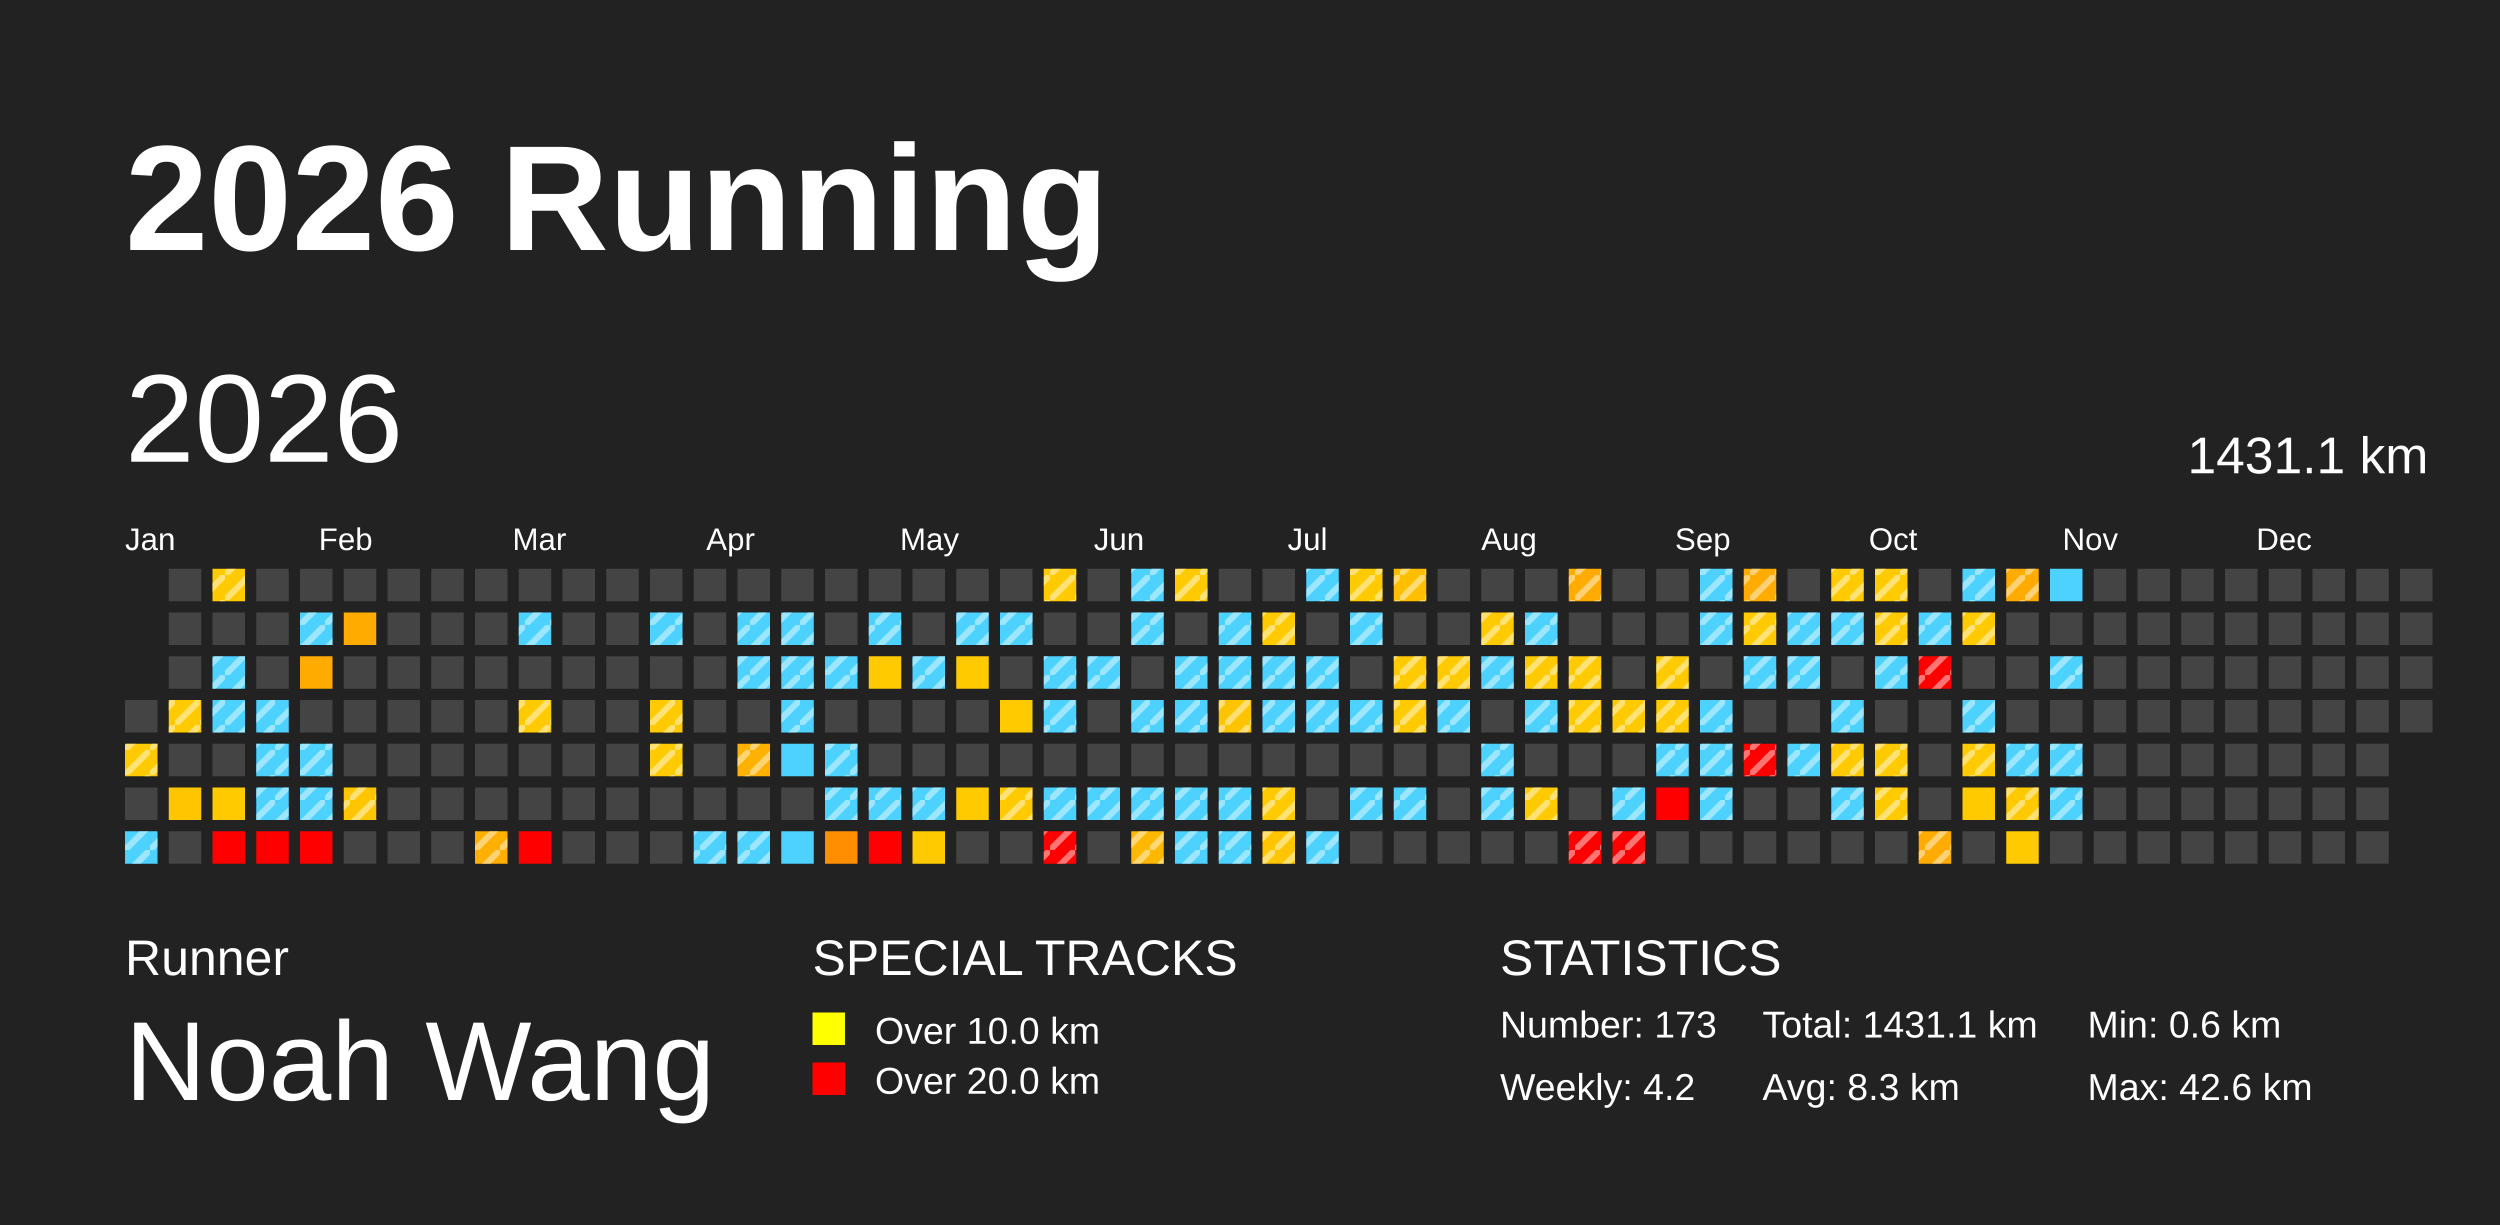
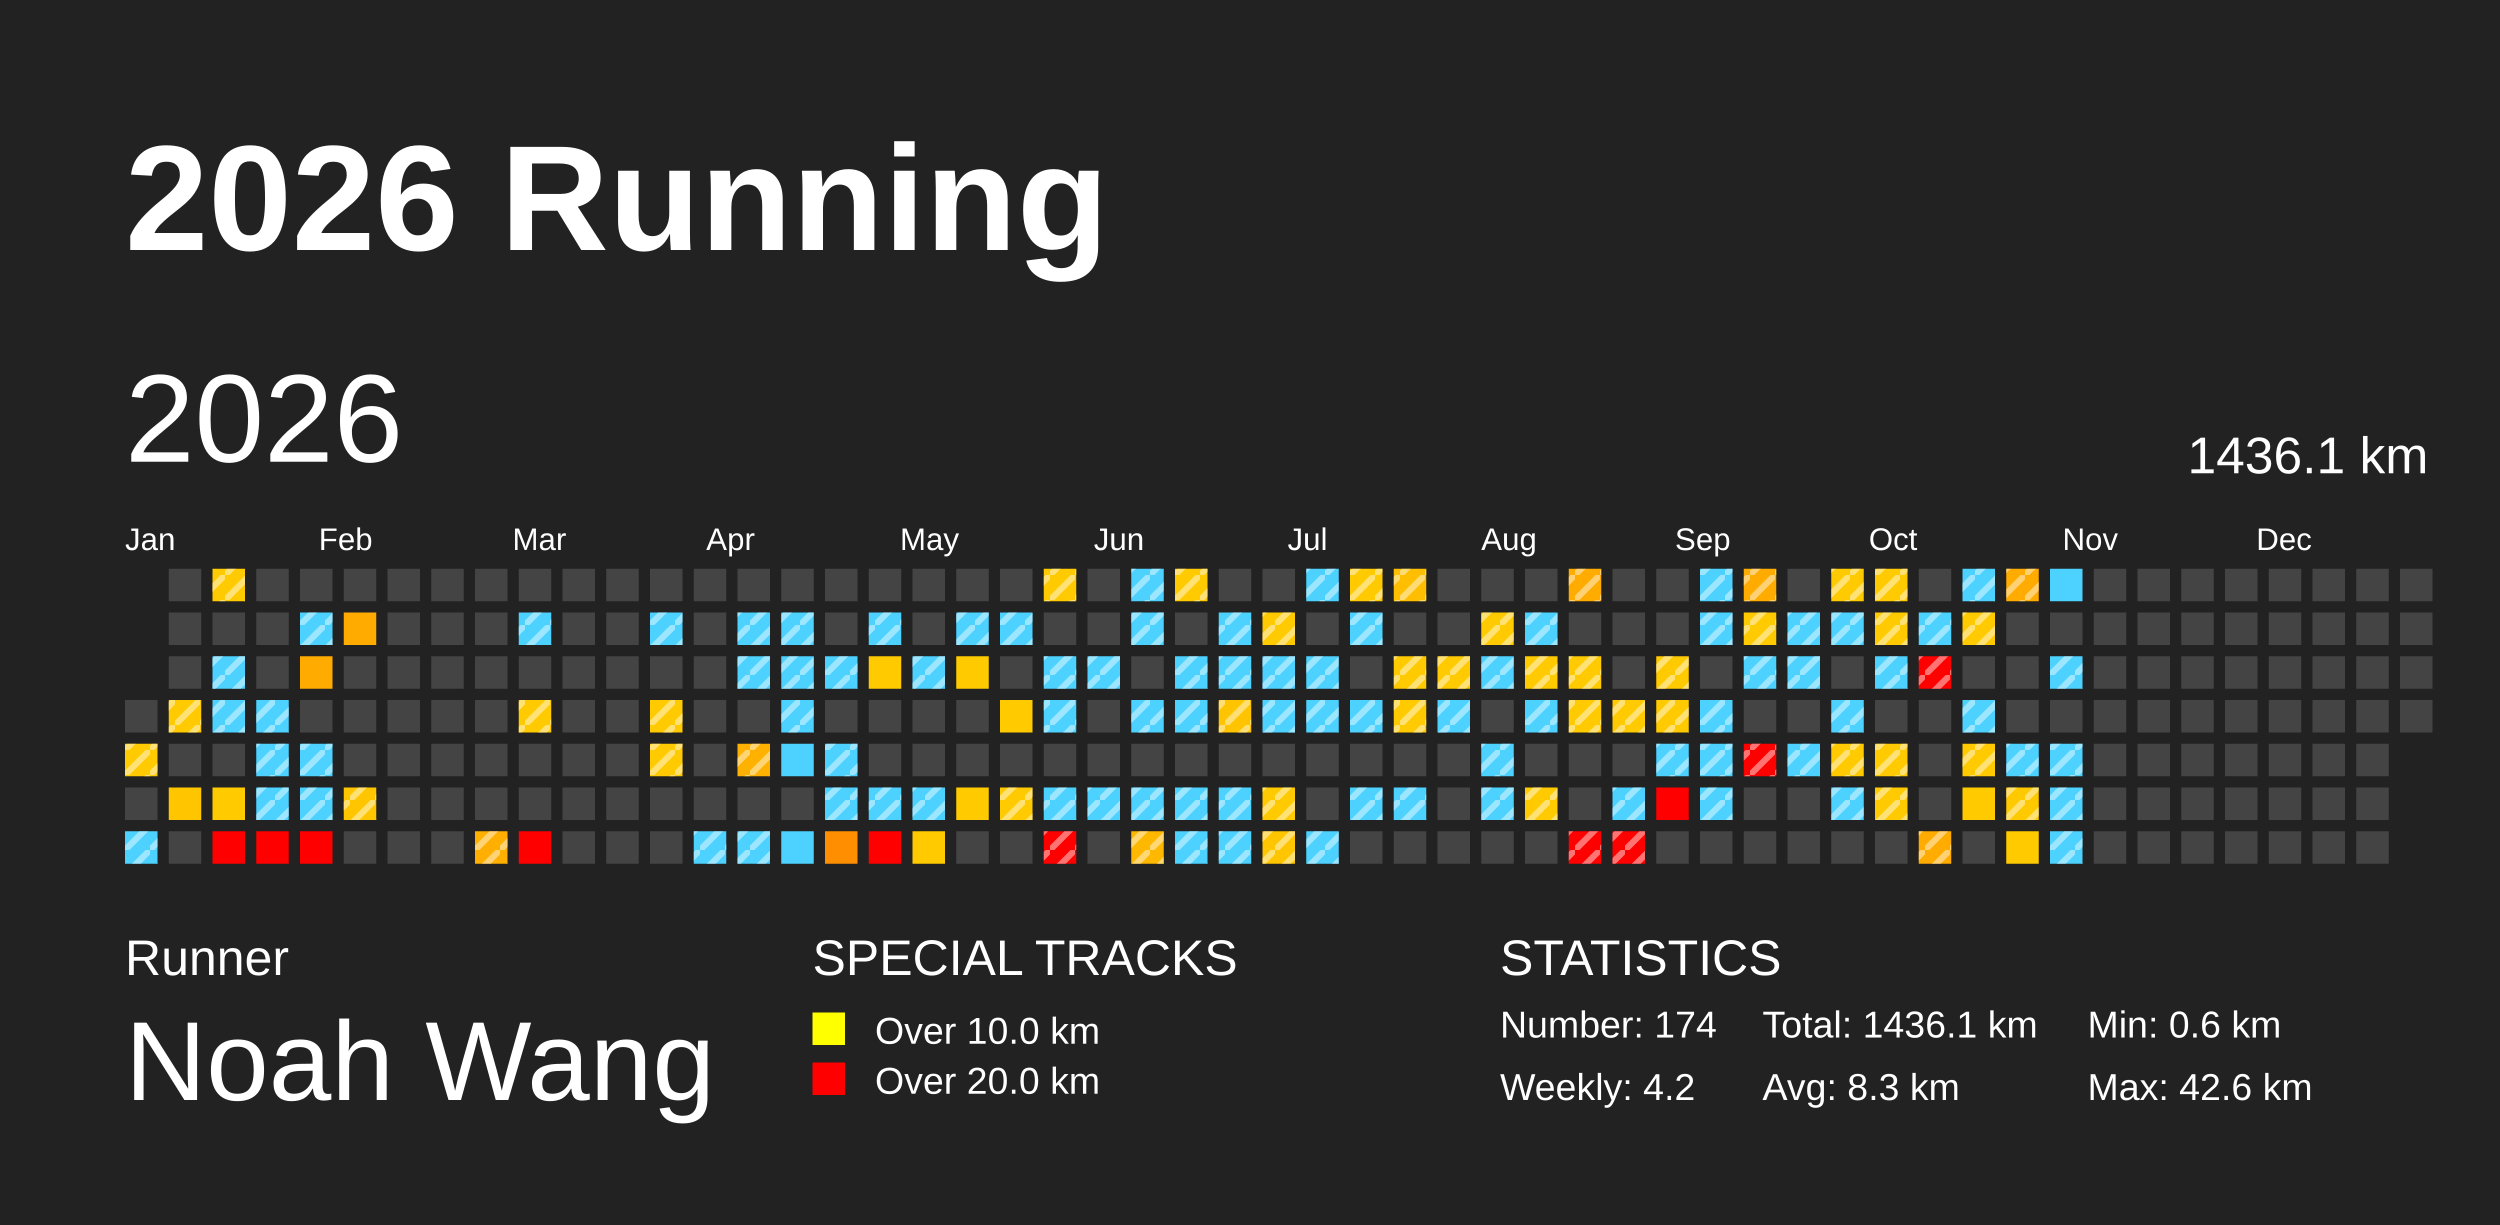
<svg xmlns="http://www.w3.org/2000/svg" baseProfile="full" height="98mm" version="1.1" viewBox="0,0,200,98" width="200mm">
  <defs>
    <pattern height="2" id="indoor-stripe" patternUnits="userSpaceOnUse" width="2">
      <line stroke="white" stroke-opacity="0.45" stroke-width="0.5" x1="0" x2="2" y1="2" y2="0" />
    </pattern>
  </defs>
  <rect fill="#222222" height="98" width="200" x="0" y="0" />
  <text fill="#FFFFFF" style="font-size:12px; font-family:Arial; font-weight:bold;" x="10" y="20">2026 Running</text>
  <text fill="#FFFFFF" style="font-size:4px; font-family:Arial" x="10" y="78">Runner</text>
  <text fill="#FFFFFF" style="font-size:9px; font-family:Arial" x="10" y="88">Noah Wang</text>
  <text fill="#FFFFFF" style="font-size:4px; font-family:Arial" x="65" y="78">SPECIAL TRACKS</text>
  <rect fill="yellow" height="2.6" width="2.6" x="65" y="81" />
  <text fill="#FFFFFF" style="font-size:3px; font-family:Arial" x="70" y="83.5">Over 10.0 km</text>
  <rect fill="red" height="2.6" width="2.6" x="65" y="85" />
  <text fill="#FFFFFF" style="font-size:3px; font-family:Arial" x="70" y="87.5">Over 20.0 km</text>
  <text fill="#FFFFFF" style="font-size:4px; font-family:Arial" x="120" y="78">STATISTICS</text>
-   <text fill="#FFFFFF" style="font-size:3px; font-family:Arial" x="120" y="83">Number: 173</text>
+   <text fill="#FFFFFF" style="font-size:3px; font-family:Arial" x="120" y="83">Number: 174</text>
  <text fill="#FFFFFF" style="font-size:3px; font-family:Arial" x="120" y="88">Weekly: 4.2</text>
-   <text fill="#FFFFFF" style="font-size:3px; font-family:Arial" x="141" y="83">Total: 1431.1 km</text>
+   <text fill="#FFFFFF" style="font-size:3px; font-family:Arial" x="141" y="83">Total: 1436.1 km</text>
  <text fill="#FFFFFF" style="font-size:3px; font-family:Arial" x="141" y="88">Avg: 8.3 km</text>
  <text fill="#FFFFFF" style="font-size:3px; font-family:Arial" x="167" y="83">Min: 0.6 km</text>
  <text fill="#FFFFFF" style="font-size:3px; font-family:Arial" x="167" y="88">Max: 42.6 km</text>
  <text dominant-baseline="hanging" fill="#FFFFFF" style="font-size:10.0px; font-family:Arial;" x="10" y="30">2026</text>
-   <text dominant-baseline="hanging" fill="#FFFFFF" style="font-size:4.125px; font-family:Arial;" x="175" y="35">1431.1 km</text>
+   <text dominant-baseline="hanging" fill="#FFFFFF" style="font-size:4.125px; font-family:Arial;" x="175" y="35">1436.1 km</text>
  <text fill="#FFFFFF" style="font-size:2.5px; font-family:Arial" x="10.0" y="44">Jan</text>
  <text fill="#FFFFFF" style="font-size:2.5px; font-family:Arial" x="25.5" y="44">Feb</text>
  <text fill="#FFFFFF" style="font-size:2.5px; font-family:Arial" x="41.0" y="44">Mar</text>
  <text fill="#FFFFFF" style="font-size:2.5px; font-family:Arial" x="56.5" y="44">Apr</text>
  <text fill="#FFFFFF" style="font-size:2.5px; font-family:Arial" x="72.0" y="44">May</text>
  <text fill="#FFFFFF" style="font-size:2.5px; font-family:Arial" x="87.5" y="44">Jun</text>
  <text fill="#FFFFFF" style="font-size:2.5px; font-family:Arial" x="103.0" y="44">Jul</text>
  <text fill="#FFFFFF" style="font-size:2.5px; font-family:Arial" x="118.5" y="44">Aug</text>
  <text fill="#FFFFFF" style="font-size:2.5px; font-family:Arial" x="134.0" y="44">Sep</text>
  <text fill="#FFFFFF" style="font-size:2.5px; font-family:Arial" x="149.5" y="44">Oct</text>
  <text fill="#FFFFFF" style="font-size:2.5px; font-family:Arial" x="165.0" y="44">Nov</text>
  <text fill="#FFFFFF" style="font-size:2.5px; font-family:Arial" x="180.5" y="44">Dec</text>
  <rect fill="#444444" height="2.6" width="2.6" x="10.0" y="56.0" />
  <rect fill="#ffca00" height="2.6" width="2.6" x="10.0" y="59.5" />
  <rect fill="url(#indoor-stripe)" height="2.6" style="pointer-events: none;" width="2.6" x="10.0" y="59.5" />
  <rect fill="#444444" height="2.6" width="2.6" x="10.0" y="63.0" />
  <rect fill="#4dd2ff" height="2.6" width="2.6" x="10.0" y="66.5" />
  <rect fill="url(#indoor-stripe)" height="2.6" style="pointer-events: none;" width="2.6" x="10.0" y="66.5" />
  <rect fill="#444444" height="2.6" width="2.6" x="13.5" y="45.5" />
  <rect fill="#444444" height="2.6" width="2.6" x="13.5" y="49.0" />
  <rect fill="#444444" height="2.6" width="2.6" x="13.5" y="52.5" />
  <rect fill="#ffca00" height="2.6" width="2.6" x="13.5" y="56.0" />
  <rect fill="url(#indoor-stripe)" height="2.6" style="pointer-events: none;" width="2.6" x="13.5" y="56.0" />
  <rect fill="#444444" height="2.6" width="2.6" x="13.5" y="59.5" />
  <rect fill="#ffc600" height="2.6" width="2.6" x="13.5" y="63.0" />
  <rect fill="#444444" height="2.6" width="2.6" x="13.5" y="66.5" />
  <rect fill="#ffca00" height="2.6" width="2.6" x="17.0" y="45.5" />
  <rect fill="url(#indoor-stripe)" height="2.6" style="pointer-events: none;" width="2.6" x="17.0" y="45.5" />
  <rect fill="#444444" height="2.6" width="2.6" x="17.0" y="49.0" />
  <rect fill="#4dd2ff" height="2.6" width="2.6" x="17.0" y="52.5" />
  <rect fill="url(#indoor-stripe)" height="2.6" style="pointer-events: none;" width="2.6" x="17.0" y="52.5" />
  <rect fill="#4dd2ff" height="2.6" width="2.6" x="17.0" y="56.0" />
  <rect fill="url(#indoor-stripe)" height="2.6" style="pointer-events: none;" width="2.6" x="17.0" y="56.0" />
  <rect fill="#444444" height="2.6" width="2.6" x="17.0" y="59.5" />
  <rect fill="#ffca00" height="2.6" width="2.6" x="17.0" y="63.0" />
  <rect fill="red" height="2.6" width="2.6" x="17.0" y="66.5" />
  <rect fill="#444444" height="2.6" width="2.6" x="20.5" y="45.5" />
  <rect fill="#444444" height="2.6" width="2.6" x="20.5" y="49.0" />
  <rect fill="#444444" height="2.6" width="2.6" x="20.5" y="52.5" />
  <rect fill="#4dd2ff" height="2.6" width="2.6" x="20.5" y="56.0" />
  <rect fill="url(#indoor-stripe)" height="2.6" style="pointer-events: none;" width="2.6" x="20.5" y="56.0" />
  <rect fill="#4dd2ff" height="2.6" width="2.6" x="20.5" y="59.5" />
  <rect fill="url(#indoor-stripe)" height="2.6" style="pointer-events: none;" width="2.6" x="20.5" y="59.5" />
  <rect fill="#4dd2ff" height="2.6" width="2.6" x="20.5" y="63.0" />
  <rect fill="url(#indoor-stripe)" height="2.6" style="pointer-events: none;" width="2.6" x="20.5" y="63.0" />
  <rect fill="red" height="2.6" width="2.6" x="20.5" y="66.5" />
  <rect fill="#444444" height="2.6" width="2.6" x="24.0" y="45.5" />
  <rect fill="#4dd2ff" height="2.6" width="2.6" x="24.0" y="49.0" />
  <rect fill="url(#indoor-stripe)" height="2.6" style="pointer-events: none;" width="2.6" x="24.0" y="49.0" />
  <rect fill="#ffab00" height="2.6" width="2.6" x="24.0" y="52.5" />
  <rect fill="#444444" height="2.6" width="2.6" x="24.0" y="56.0" />
  <rect fill="#4dd2ff" height="2.6" width="2.6" x="24.0" y="59.5" />
  <rect fill="url(#indoor-stripe)" height="2.6" style="pointer-events: none;" width="2.6" x="24.0" y="59.5" />
  <rect fill="#4dd2ff" height="2.6" width="2.6" x="24.0" y="63.0" />
  <rect fill="url(#indoor-stripe)" height="2.6" style="pointer-events: none;" width="2.6" x="24.0" y="63.0" />
  <rect fill="red" height="2.6" width="2.6" x="24.0" y="66.5" />
  <rect fill="#444444" height="2.6" width="2.6" x="27.5" y="45.5" />
  <rect fill="#ffab00" height="2.6" width="2.6" x="27.5" y="49.0" />
  <rect fill="#444444" height="2.6" width="2.6" x="27.5" y="52.5" />
  <rect fill="#444444" height="2.6" width="2.6" x="27.5" y="56.0" />
  <rect fill="#444444" height="2.6" width="2.6" x="27.5" y="59.5" />
  <rect fill="#ffc600" height="2.6" width="2.6" x="27.5" y="63.0" />
  <rect fill="url(#indoor-stripe)" height="2.6" style="pointer-events: none;" width="2.6" x="27.5" y="63.0" />
  <rect fill="#444444" height="2.6" width="2.6" x="27.5" y="66.5" />
  <rect fill="#444444" height="2.6" width="2.6" x="31.0" y="45.5" />
  <rect fill="#444444" height="2.6" width="2.6" x="31.0" y="49.0" />
  <rect fill="#444444" height="2.6" width="2.6" x="31.0" y="52.5" />
  <rect fill="#444444" height="2.6" width="2.6" x="31.0" y="56.0" />
  <rect fill="#444444" height="2.6" width="2.6" x="31.0" y="59.5" />
  <rect fill="#444444" height="2.6" width="2.6" x="31.0" y="63.0" />
  <rect fill="#444444" height="2.6" width="2.6" x="31.0" y="66.5" />
  <rect fill="#444444" height="2.6" width="2.6" x="34.5" y="45.5" />
  <rect fill="#444444" height="2.6" width="2.6" x="34.5" y="49.0" />
  <rect fill="#444444" height="2.6" width="2.6" x="34.5" y="52.5" />
  <rect fill="#444444" height="2.6" width="2.6" x="34.5" y="56.0" />
  <rect fill="#444444" height="2.6" width="2.6" x="34.5" y="59.5" />
  <rect fill="#444444" height="2.6" width="2.6" x="34.5" y="63.0" />
  <rect fill="#444444" height="2.6" width="2.6" x="34.5" y="66.5" />
  <rect fill="#444444" height="2.6" width="2.6" x="38.0" y="45.5" />
  <rect fill="#444444" height="2.6" width="2.6" x="38.0" y="49.0" />
  <rect fill="#444444" height="2.6" width="2.6" x="38.0" y="52.5" />
  <rect fill="#444444" height="2.6" width="2.6" x="38.0" y="56.0" />
  <rect fill="#444444" height="2.6" width="2.6" x="38.0" y="59.5" />
  <rect fill="#444444" height="2.6" width="2.6" x="38.0" y="63.0" />
  <rect fill="#ffaf00" height="2.6" width="2.6" x="38.0" y="66.5" />
  <rect fill="url(#indoor-stripe)" height="2.6" style="pointer-events: none;" width="2.6" x="38.0" y="66.5" />
  <rect fill="#444444" height="2.6" width="2.6" x="41.5" y="45.5" />
  <rect fill="#4dd2ff" height="2.6" width="2.6" x="41.5" y="49.0" />
  <rect fill="url(#indoor-stripe)" height="2.6" style="pointer-events: none;" width="2.6" x="41.5" y="49.0" />
  <rect fill="#444444" height="2.6" width="2.6" x="41.5" y="52.5" />
  <rect fill="#ffca00" height="2.6" width="2.6" x="41.5" y="56.0" />
  <rect fill="url(#indoor-stripe)" height="2.6" style="pointer-events: none;" width="2.6" x="41.5" y="56.0" />
  <rect fill="#444444" height="2.6" width="2.6" x="41.5" y="59.5" />
  <rect fill="#444444" height="2.6" width="2.6" x="41.5" y="63.0" />
  <rect fill="red" height="2.6" width="2.6" x="41.5" y="66.5" />
  <rect fill="#444444" height="2.6" width="2.6" x="45.0" y="45.5" />
  <rect fill="#444444" height="2.6" width="2.6" x="45.0" y="49.0" />
  <rect fill="#444444" height="2.6" width="2.6" x="45.0" y="52.5" />
  <rect fill="#444444" height="2.6" width="2.6" x="45.0" y="56.0" />
  <rect fill="#444444" height="2.6" width="2.6" x="45.0" y="59.5" />
  <rect fill="#444444" height="2.6" width="2.6" x="45.0" y="63.0" />
  <rect fill="#444444" height="2.6" width="2.6" x="45.0" y="66.5" />
  <rect fill="#444444" height="2.6" width="2.6" x="48.5" y="45.5" />
  <rect fill="#444444" height="2.6" width="2.6" x="48.5" y="49.0" />
  <rect fill="#444444" height="2.6" width="2.6" x="48.5" y="52.5" />
  <rect fill="#444444" height="2.6" width="2.6" x="48.5" y="56.0" />
  <rect fill="#444444" height="2.6" width="2.6" x="48.5" y="59.5" />
  <rect fill="#444444" height="2.6" width="2.6" x="48.5" y="63.0" />
  <rect fill="#444444" height="2.6" width="2.6" x="48.5" y="66.5" />
  <rect fill="#444444" height="2.6" width="2.6" x="52.0" y="45.5" />
  <rect fill="#4dd2ff" height="2.6" width="2.6" x="52.0" y="49.0" />
  <rect fill="url(#indoor-stripe)" height="2.6" style="pointer-events: none;" width="2.6" x="52.0" y="49.0" />
  <rect fill="#444444" height="2.6" width="2.6" x="52.0" y="52.5" />
  <rect fill="#ffca00" height="2.6" width="2.6" x="52.0" y="56.0" />
  <rect fill="url(#indoor-stripe)" height="2.6" style="pointer-events: none;" width="2.6" x="52.0" y="56.0" />
  <rect fill="#ffca00" height="2.6" width="2.6" x="52.0" y="59.5" />
  <rect fill="url(#indoor-stripe)" height="2.6" style="pointer-events: none;" width="2.6" x="52.0" y="59.5" />
  <rect fill="#444444" height="2.6" width="2.6" x="52.0" y="63.0" />
  <rect fill="#444444" height="2.6" width="2.6" x="52.0" y="66.5" />
  <rect fill="#444444" height="2.6" width="2.6" x="55.5" y="45.5" />
  <rect fill="#444444" height="2.6" width="2.6" x="55.5" y="49.0" />
  <rect fill="#444444" height="2.6" width="2.6" x="55.5" y="52.5" />
  <rect fill="#444444" height="2.6" width="2.6" x="55.5" y="56.0" />
  <rect fill="#444444" height="2.6" width="2.6" x="55.5" y="59.5" />
  <rect fill="#444444" height="2.6" width="2.6" x="55.5" y="63.0" />
  <rect fill="#4dd2ff" height="2.6" width="2.6" x="55.5" y="66.5" />
  <rect fill="url(#indoor-stripe)" height="2.6" style="pointer-events: none;" width="2.6" x="55.5" y="66.5" />
  <rect fill="#444444" height="2.6" width="2.6" x="59.0" y="45.5" />
  <rect fill="#4dd2ff" height="2.6" width="2.6" x="59.0" y="49.0" />
  <rect fill="url(#indoor-stripe)" height="2.6" style="pointer-events: none;" width="2.6" x="59.0" y="49.0" />
  <rect fill="#4dd2ff" height="2.6" width="2.6" x="59.0" y="52.5" />
  <rect fill="url(#indoor-stripe)" height="2.6" style="pointer-events: none;" width="2.6" x="59.0" y="52.5" />
  <rect fill="#444444" height="2.6" width="2.6" x="59.0" y="56.0" />
  <rect fill="#ffb100" height="2.6" width="2.6" x="59.0" y="59.5" />
  <rect fill="url(#indoor-stripe)" height="2.6" style="pointer-events: none;" width="2.6" x="59.0" y="59.5" />
  <rect fill="#444444" height="2.6" width="2.6" x="59.0" y="63.0" />
  <rect fill="#4dd2ff" height="2.6" width="2.6" x="59.0" y="66.5" />
  <rect fill="url(#indoor-stripe)" height="2.6" style="pointer-events: none;" width="2.6" x="59.0" y="66.5" />
  <rect fill="#444444" height="2.6" width="2.6" x="62.5" y="45.5" />
  <rect fill="#4dd2ff" height="2.6" width="2.6" x="62.5" y="49.0" />
  <rect fill="url(#indoor-stripe)" height="2.6" style="pointer-events: none;" width="2.6" x="62.5" y="49.0" />
  <rect fill="#4dd2ff" height="2.6" width="2.6" x="62.5" y="52.5" />
  <rect fill="url(#indoor-stripe)" height="2.6" style="pointer-events: none;" width="2.6" x="62.5" y="52.5" />
  <rect fill="#4dd2ff" height="2.6" width="2.6" x="62.5" y="56.0" />
  <rect fill="url(#indoor-stripe)" height="2.6" style="pointer-events: none;" width="2.6" x="62.5" y="56.0" />
  <rect fill="#4dd2ff" height="2.6" width="2.6" x="62.5" y="59.5" />
  <rect fill="#444444" height="2.6" width="2.6" x="62.5" y="63.0" />
  <rect fill="#4dd2ff" height="2.6" width="2.6" x="62.5" y="66.5" />
  <rect fill="#444444" height="2.6" width="2.6" x="66.0" y="45.5" />
  <rect fill="#444444" height="2.6" width="2.6" x="66.0" y="49.0" />
  <rect fill="#4dd2ff" height="2.6" width="2.6" x="66.0" y="52.5" />
  <rect fill="url(#indoor-stripe)" height="2.6" style="pointer-events: none;" width="2.6" x="66.0" y="52.5" />
  <rect fill="#444444" height="2.6" width="2.6" x="66.0" y="56.0" />
  <rect fill="#4dd2ff" height="2.6" width="2.6" x="66.0" y="59.5" />
  <rect fill="url(#indoor-stripe)" height="2.6" style="pointer-events: none;" width="2.6" x="66.0" y="59.5" />
  <rect fill="#4dd2ff" height="2.6" width="2.6" x="66.0" y="63.0" />
  <rect fill="url(#indoor-stripe)" height="2.6" style="pointer-events: none;" width="2.6" x="66.0" y="63.0" />
  <rect fill="#ff8f00" height="2.6" width="2.6" x="66.0" y="66.5" />
  <rect fill="#444444" height="2.6" width="2.6" x="69.5" y="45.5" />
  <rect fill="#4dd2ff" height="2.6" width="2.6" x="69.5" y="49.0" />
  <rect fill="url(#indoor-stripe)" height="2.6" style="pointer-events: none;" width="2.6" x="69.5" y="49.0" />
  <rect fill="#ffca00" height="2.6" width="2.6" x="69.5" y="52.5" />
  <rect fill="#444444" height="2.6" width="2.6" x="69.5" y="56.0" />
  <rect fill="#444444" height="2.6" width="2.6" x="69.5" y="59.5" />
  <rect fill="#4dd2ff" height="2.6" width="2.6" x="69.5" y="63.0" />
  <rect fill="url(#indoor-stripe)" height="2.6" style="pointer-events: none;" width="2.6" x="69.5" y="63.0" />
  <rect fill="red" height="2.6" width="2.6" x="69.5" y="66.5" />
  <rect fill="#444444" height="2.6" width="2.6" x="73.0" y="45.5" />
  <rect fill="#444444" height="2.6" width="2.6" x="73.0" y="49.0" />
  <rect fill="#4dd2ff" height="2.6" width="2.6" x="73.0" y="52.5" />
  <rect fill="url(#indoor-stripe)" height="2.6" style="pointer-events: none;" width="2.6" x="73.0" y="52.5" />
  <rect fill="#444444" height="2.6" width="2.6" x="73.0" y="56.0" />
  <rect fill="#444444" height="2.6" width="2.6" x="73.0" y="59.5" />
  <rect fill="#4dd2ff" height="2.6" width="2.6" x="73.0" y="63.0" />
  <rect fill="url(#indoor-stripe)" height="2.6" style="pointer-events: none;" width="2.6" x="73.0" y="63.0" />
  <rect fill="#ffca00" height="2.6" width="2.6" x="73.0" y="66.5" />
  <rect fill="#444444" height="2.6" width="2.6" x="76.5" y="45.5" />
  <rect fill="#4dd2ff" height="2.6" width="2.6" x="76.5" y="49.0" />
  <rect fill="url(#indoor-stripe)" height="2.6" style="pointer-events: none;" width="2.6" x="76.5" y="49.0" />
  <rect fill="#ffca00" height="2.6" width="2.6" x="76.5" y="52.5" />
  <rect fill="#444444" height="2.6" width="2.6" x="76.5" y="56.0" />
  <rect fill="#444444" height="2.6" width="2.6" x="76.5" y="59.5" />
  <rect fill="#ffca00" height="2.6" width="2.6" x="76.5" y="63.0" />
  <rect fill="#444444" height="2.6" width="2.6" x="76.5" y="66.5" />
  <rect fill="#444444" height="2.6" width="2.6" x="80.0" y="45.5" />
  <rect fill="#4dd2ff" height="2.6" width="2.6" x="80.0" y="49.0" />
  <rect fill="url(#indoor-stripe)" height="2.6" style="pointer-events: none;" width="2.6" x="80.0" y="49.0" />
  <rect fill="#444444" height="2.6" width="2.6" x="80.0" y="52.5" />
  <rect fill="#ffca00" height="2.6" width="2.6" x="80.0" y="56.0" />
  <rect fill="#444444" height="2.6" width="2.6" x="80.0" y="59.5" />
  <rect fill="#ffca00" height="2.6" width="2.6" x="80.0" y="63.0" />
  <rect fill="url(#indoor-stripe)" height="2.6" style="pointer-events: none;" width="2.6" x="80.0" y="63.0" />
  <rect fill="#444444" height="2.6" width="2.6" x="80.0" y="66.5" />
  <rect fill="#ffca00" height="2.6" width="2.6" x="83.5" y="45.5" />
  <rect fill="url(#indoor-stripe)" height="2.6" style="pointer-events: none;" width="2.6" x="83.5" y="45.5" />
  <rect fill="#444444" height="2.6" width="2.6" x="83.5" y="49.0" />
  <rect fill="#4dd2ff" height="2.6" width="2.6" x="83.5" y="52.5" />
  <rect fill="url(#indoor-stripe)" height="2.6" style="pointer-events: none;" width="2.6" x="83.5" y="52.5" />
  <rect fill="#4dd2ff" height="2.6" width="2.6" x="83.5" y="56.0" />
  <rect fill="url(#indoor-stripe)" height="2.6" style="pointer-events: none;" width="2.6" x="83.5" y="56.0" />
  <rect fill="#444444" height="2.6" width="2.6" x="83.5" y="59.5" />
  <rect fill="#4dd2ff" height="2.6" width="2.6" x="83.5" y="63.0" />
  <rect fill="url(#indoor-stripe)" height="2.6" style="pointer-events: none;" width="2.6" x="83.5" y="63.0" />
  <rect fill="red" height="2.6" width="2.6" x="83.5" y="66.5" />
  <rect fill="url(#indoor-stripe)" height="2.6" style="pointer-events: none;" width="2.6" x="83.5" y="66.5" />
  <rect fill="#444444" height="2.6" width="2.6" x="87.0" y="45.5" />
  <rect fill="#444444" height="2.6" width="2.6" x="87.0" y="49.0" />
  <rect fill="#4dd2ff" height="2.6" width="2.6" x="87.0" y="52.5" />
  <rect fill="url(#indoor-stripe)" height="2.6" style="pointer-events: none;" width="2.6" x="87.0" y="52.5" />
  <rect fill="#444444" height="2.6" width="2.6" x="87.0" y="56.0" />
  <rect fill="#444444" height="2.6" width="2.6" x="87.0" y="59.5" />
  <rect fill="#4dd2ff" height="2.6" width="2.6" x="87.0" y="63.0" />
  <rect fill="url(#indoor-stripe)" height="2.6" style="pointer-events: none;" width="2.6" x="87.0" y="63.0" />
  <rect fill="#444444" height="2.6" width="2.6" x="87.0" y="66.5" />
  <rect fill="#4dd2ff" height="2.6" width="2.6" x="90.5" y="45.5" />
  <rect fill="url(#indoor-stripe)" height="2.6" style="pointer-events: none;" width="2.6" x="90.5" y="45.5" />
  <rect fill="#4dd2ff" height="2.6" width="2.6" x="90.5" y="49.0" />
  <rect fill="url(#indoor-stripe)" height="2.6" style="pointer-events: none;" width="2.6" x="90.5" y="49.0" />
  <rect fill="#444444" height="2.6" width="2.6" x="90.5" y="52.5" />
  <rect fill="#4dd2ff" height="2.6" width="2.6" x="90.5" y="56.0" />
  <rect fill="url(#indoor-stripe)" height="2.6" style="pointer-events: none;" width="2.6" x="90.5" y="56.0" />
  <rect fill="#444444" height="2.6" width="2.6" x="90.5" y="59.5" />
  <rect fill="#4dd2ff" height="2.6" width="2.6" x="90.5" y="63.0" />
  <rect fill="url(#indoor-stripe)" height="2.6" style="pointer-events: none;" width="2.6" x="90.5" y="63.0" />
  <rect fill="#ffb800" height="2.6" width="2.6" x="90.5" y="66.5" />
  <rect fill="url(#indoor-stripe)" height="2.6" style="pointer-events: none;" width="2.6" x="90.5" y="66.5" />
  <rect fill="#ffca00" height="2.6" width="2.6" x="94.0" y="45.5" />
  <rect fill="url(#indoor-stripe)" height="2.6" style="pointer-events: none;" width="2.6" x="94.0" y="45.5" />
  <rect fill="#444444" height="2.6" width="2.6" x="94.0" y="49.0" />
  <rect fill="#4dd2ff" height="2.6" width="2.6" x="94.0" y="52.5" />
  <rect fill="url(#indoor-stripe)" height="2.6" style="pointer-events: none;" width="2.6" x="94.0" y="52.5" />
  <rect fill="#4dd2ff" height="2.6" width="2.6" x="94.0" y="56.0" />
  <rect fill="url(#indoor-stripe)" height="2.6" style="pointer-events: none;" width="2.6" x="94.0" y="56.0" />
  <rect fill="#444444" height="2.6" width="2.6" x="94.0" y="59.5" />
  <rect fill="#4dd2ff" height="2.6" width="2.6" x="94.0" y="63.0" />
  <rect fill="url(#indoor-stripe)" height="2.6" style="pointer-events: none;" width="2.6" x="94.0" y="63.0" />
  <rect fill="#4dd2ff" height="2.6" width="2.6" x="94.0" y="66.5" />
  <rect fill="url(#indoor-stripe)" height="2.6" style="pointer-events: none;" width="2.6" x="94.0" y="66.5" />
  <rect fill="#444444" height="2.6" width="2.6" x="97.5" y="45.5" />
  <rect fill="#4dd2ff" height="2.6" width="2.6" x="97.5" y="49.0" />
  <rect fill="url(#indoor-stripe)" height="2.6" style="pointer-events: none;" width="2.6" x="97.5" y="49.0" />
  <rect fill="#4dd2ff" height="2.6" width="2.6" x="97.5" y="52.5" />
  <rect fill="url(#indoor-stripe)" height="2.6" style="pointer-events: none;" width="2.6" x="97.5" y="52.5" />
  <rect fill="#ffc400" height="2.6" width="2.6" x="97.5" y="56.0" />
  <rect fill="url(#indoor-stripe)" height="2.6" style="pointer-events: none;" width="2.6" x="97.5" y="56.0" />
  <rect fill="#444444" height="2.6" width="2.6" x="97.5" y="59.5" />
  <rect fill="#4dd2ff" height="2.6" width="2.6" x="97.5" y="63.0" />
  <rect fill="url(#indoor-stripe)" height="2.6" style="pointer-events: none;" width="2.6" x="97.5" y="63.0" />
  <rect fill="#4dd2ff" height="2.6" width="2.6" x="97.5" y="66.5" />
  <rect fill="url(#indoor-stripe)" height="2.6" style="pointer-events: none;" width="2.6" x="97.5" y="66.5" />
  <rect fill="#444444" height="2.6" width="2.6" x="101.0" y="45.5" />
  <rect fill="#ffca00" height="2.6" width="2.6" x="101.0" y="49.0" />
  <rect fill="url(#indoor-stripe)" height="2.6" style="pointer-events: none;" width="2.6" x="101.0" y="49.0" />
  <rect fill="#4dd2ff" height="2.6" width="2.6" x="101.0" y="52.5" />
  <rect fill="url(#indoor-stripe)" height="2.6" style="pointer-events: none;" width="2.6" x="101.0" y="52.5" />
  <rect fill="#4dd2ff" height="2.6" width="2.6" x="101.0" y="56.0" />
  <rect fill="url(#indoor-stripe)" height="2.6" style="pointer-events: none;" width="2.6" x="101.0" y="56.0" />
  <rect fill="#444444" height="2.6" width="2.6" x="101.0" y="59.5" />
  <rect fill="#ffca00" height="2.6" width="2.6" x="101.0" y="63.0" />
  <rect fill="url(#indoor-stripe)" height="2.6" style="pointer-events: none;" width="2.6" x="101.0" y="63.0" />
  <rect fill="#ffc600" height="2.6" width="2.6" x="101.0" y="66.5" />
  <rect fill="url(#indoor-stripe)" height="2.6" style="pointer-events: none;" width="2.6" x="101.0" y="66.5" />
  <rect fill="#4dd2ff" height="2.6" width="2.6" x="104.5" y="45.5" />
  <rect fill="url(#indoor-stripe)" height="2.6" style="pointer-events: none;" width="2.6" x="104.5" y="45.5" />
  <rect fill="#444444" height="2.6" width="2.6" x="104.5" y="49.0" />
  <rect fill="#4dd2ff" height="2.6" width="2.6" x="104.5" y="52.5" />
  <rect fill="url(#indoor-stripe)" height="2.6" style="pointer-events: none;" width="2.6" x="104.5" y="52.5" />
  <rect fill="#4dd2ff" height="2.6" width="2.6" x="104.5" y="56.0" />
  <rect fill="url(#indoor-stripe)" height="2.6" style="pointer-events: none;" width="2.6" x="104.5" y="56.0" />
  <rect fill="#444444" height="2.6" width="2.6" x="104.5" y="59.5" />
  <rect fill="#444444" height="2.6" width="2.6" x="104.5" y="63.0" />
  <rect fill="#4dd2ff" height="2.6" width="2.6" x="104.5" y="66.5" />
  <rect fill="url(#indoor-stripe)" height="2.6" style="pointer-events: none;" width="2.6" x="104.5" y="66.5" />
  <rect fill="#ffca00" height="2.6" width="2.6" x="108.0" y="45.5" />
  <rect fill="url(#indoor-stripe)" height="2.6" style="pointer-events: none;" width="2.6" x="108.0" y="45.5" />
  <rect fill="#4dd2ff" height="2.6" width="2.6" x="108.0" y="49.0" />
  <rect fill="url(#indoor-stripe)" height="2.6" style="pointer-events: none;" width="2.6" x="108.0" y="49.0" />
  <rect fill="#444444" height="2.6" width="2.6" x="108.0" y="52.5" />
  <rect fill="#4dd2ff" height="2.6" width="2.6" x="108.0" y="56.0" />
  <rect fill="url(#indoor-stripe)" height="2.6" style="pointer-events: none;" width="2.6" x="108.0" y="56.0" />
  <rect fill="#444444" height="2.6" width="2.6" x="108.0" y="59.5" />
  <rect fill="#4dd2ff" height="2.6" width="2.6" x="108.0" y="63.0" />
  <rect fill="url(#indoor-stripe)" height="2.6" style="pointer-events: none;" width="2.6" x="108.0" y="63.0" />
  <rect fill="#444444" height="2.6" width="2.6" x="108.0" y="66.5" />
  <rect fill="#ffbe00" height="2.6" width="2.6" x="111.5" y="45.5" />
  <rect fill="url(#indoor-stripe)" height="2.6" style="pointer-events: none;" width="2.6" x="111.5" y="45.5" />
  <rect fill="#444444" height="2.6" width="2.6" x="111.5" y="49.0" />
  <rect fill="#ffca00" height="2.6" width="2.6" x="111.5" y="52.5" />
  <rect fill="url(#indoor-stripe)" height="2.6" style="pointer-events: none;" width="2.6" x="111.5" y="52.5" />
  <rect fill="#ffca00" height="2.6" width="2.6" x="111.5" y="56.0" />
  <rect fill="url(#indoor-stripe)" height="2.6" style="pointer-events: none;" width="2.6" x="111.5" y="56.0" />
  <rect fill="#444444" height="2.6" width="2.6" x="111.5" y="59.5" />
  <rect fill="#4dd2ff" height="2.6" width="2.6" x="111.5" y="63.0" />
  <rect fill="url(#indoor-stripe)" height="2.6" style="pointer-events: none;" width="2.6" x="111.5" y="63.0" />
  <rect fill="#444444" height="2.6" width="2.6" x="111.5" y="66.5" />
  <rect fill="#444444" height="2.6" width="2.6" x="115.0" y="45.5" />
  <rect fill="#444444" height="2.6" width="2.6" x="115.0" y="49.0" />
  <rect fill="#ffca00" height="2.6" width="2.6" x="115.0" y="52.5" />
  <rect fill="url(#indoor-stripe)" height="2.6" style="pointer-events: none;" width="2.6" x="115.0" y="52.5" />
  <rect fill="#4dd2ff" height="2.6" width="2.6" x="115.0" y="56.0" />
  <rect fill="url(#indoor-stripe)" height="2.6" style="pointer-events: none;" width="2.6" x="115.0" y="56.0" />
  <rect fill="#444444" height="2.6" width="2.6" x="115.0" y="59.5" />
  <rect fill="#444444" height="2.6" width="2.6" x="115.0" y="63.0" />
  <rect fill="#444444" height="2.6" width="2.6" x="115.0" y="66.5" />
  <rect fill="#444444" height="2.6" width="2.6" x="118.5" y="45.5" />
  <rect fill="#ffca00" height="2.6" width="2.6" x="118.5" y="49.0" />
  <rect fill="url(#indoor-stripe)" height="2.6" style="pointer-events: none;" width="2.6" x="118.5" y="49.0" />
  <rect fill="#4dd2ff" height="2.6" width="2.6" x="118.5" y="52.5" />
  <rect fill="url(#indoor-stripe)" height="2.6" style="pointer-events: none;" width="2.6" x="118.5" y="52.5" />
  <rect fill="#444444" height="2.6" width="2.6" x="118.5" y="56.0" />
  <rect fill="#4dd2ff" height="2.6" width="2.6" x="118.5" y="59.5" />
  <rect fill="url(#indoor-stripe)" height="2.6" style="pointer-events: none;" width="2.6" x="118.5" y="59.5" />
  <rect fill="#4dd2ff" height="2.6" width="2.6" x="118.5" y="63.0" />
  <rect fill="url(#indoor-stripe)" height="2.6" style="pointer-events: none;" width="2.6" x="118.5" y="63.0" />
  <rect fill="#444444" height="2.6" width="2.6" x="118.5" y="66.5" />
  <rect fill="#444444" height="2.6" width="2.6" x="122.0" y="45.5" />
  <rect fill="#4dd2ff" height="2.6" width="2.6" x="122.0" y="49.0" />
  <rect fill="url(#indoor-stripe)" height="2.6" style="pointer-events: none;" width="2.6" x="122.0" y="49.0" />
  <rect fill="#ffca00" height="2.6" width="2.6" x="122.0" y="52.5" />
  <rect fill="url(#indoor-stripe)" height="2.6" style="pointer-events: none;" width="2.6" x="122.0" y="52.5" />
  <rect fill="#4dd2ff" height="2.6" width="2.6" x="122.0" y="56.0" />
  <rect fill="url(#indoor-stripe)" height="2.6" style="pointer-events: none;" width="2.6" x="122.0" y="56.0" />
  <rect fill="#444444" height="2.6" width="2.6" x="122.0" y="59.5" />
  <rect fill="#ffca00" height="2.6" width="2.6" x="122.0" y="63.0" />
  <rect fill="url(#indoor-stripe)" height="2.6" style="pointer-events: none;" width="2.6" x="122.0" y="63.0" />
  <rect fill="#444444" height="2.6" width="2.6" x="122.0" y="66.5" />
  <rect fill="#ffab00" height="2.6" width="2.6" x="125.5" y="45.5" />
  <rect fill="url(#indoor-stripe)" height="2.6" style="pointer-events: none;" width="2.6" x="125.5" y="45.5" />
  <rect fill="#444444" height="2.6" width="2.6" x="125.5" y="49.0" />
  <rect fill="#ffca00" height="2.6" width="2.6" x="125.5" y="52.5" />
  <rect fill="url(#indoor-stripe)" height="2.6" style="pointer-events: none;" width="2.6" x="125.5" y="52.5" />
  <rect fill="#ffca00" height="2.6" width="2.6" x="125.5" y="56.0" />
  <rect fill="url(#indoor-stripe)" height="2.6" style="pointer-events: none;" width="2.6" x="125.5" y="56.0" />
  <rect fill="#444444" height="2.6" width="2.6" x="125.5" y="59.5" />
  <rect fill="#444444" height="2.6" width="2.6" x="125.5" y="63.0" />
  <rect fill="red" height="2.6" width="2.6" x="125.5" y="66.5" />
  <rect fill="url(#indoor-stripe)" height="2.6" style="pointer-events: none;" width="2.6" x="125.5" y="66.5" />
  <rect fill="#444444" height="2.6" width="2.6" x="129.0" y="45.5" />
  <rect fill="#444444" height="2.6" width="2.6" x="129.0" y="49.0" />
  <rect fill="#444444" height="2.6" width="2.6" x="129.0" y="52.5" />
  <rect fill="#ffca00" height="2.6" width="2.6" x="129.0" y="56.0" />
  <rect fill="url(#indoor-stripe)" height="2.6" style="pointer-events: none;" width="2.6" x="129.0" y="56.0" />
  <rect fill="#444444" height="2.6" width="2.6" x="129.0" y="59.5" />
  <rect fill="#4dd2ff" height="2.6" width="2.6" x="129.0" y="63.0" />
  <rect fill="url(#indoor-stripe)" height="2.6" style="pointer-events: none;" width="2.6" x="129.0" y="63.0" />
  <rect fill="red" height="2.6" width="2.6" x="129.0" y="66.5" />
  <rect fill="url(#indoor-stripe)" height="2.6" style="pointer-events: none;" width="2.6" x="129.0" y="66.5" />
  <rect fill="#444444" height="2.6" width="2.6" x="132.5" y="45.5" />
  <rect fill="#444444" height="2.6" width="2.6" x="132.5" y="49.0" />
  <rect fill="#ffca00" height="2.6" width="2.6" x="132.5" y="52.5" />
  <rect fill="url(#indoor-stripe)" height="2.6" style="pointer-events: none;" width="2.6" x="132.5" y="52.5" />
  <rect fill="#ffca00" height="2.6" width="2.6" x="132.5" y="56.0" />
  <rect fill="url(#indoor-stripe)" height="2.6" style="pointer-events: none;" width="2.6" x="132.5" y="56.0" />
  <rect fill="#4dd2ff" height="2.6" width="2.6" x="132.5" y="59.5" />
  <rect fill="url(#indoor-stripe)" height="2.6" style="pointer-events: none;" width="2.6" x="132.5" y="59.5" />
  <rect fill="red" height="2.6" width="2.6" x="132.5" y="63.0" />
  <rect fill="#444444" height="2.6" width="2.6" x="132.5" y="66.5" />
  <rect fill="#4dd2ff" height="2.6" width="2.6" x="136.0" y="45.5" />
  <rect fill="url(#indoor-stripe)" height="2.6" style="pointer-events: none;" width="2.6" x="136.0" y="45.5" />
  <rect fill="#4dd2ff" height="2.6" width="2.6" x="136.0" y="49.0" />
  <rect fill="url(#indoor-stripe)" height="2.6" style="pointer-events: none;" width="2.6" x="136.0" y="49.0" />
  <rect fill="#444444" height="2.6" width="2.6" x="136.0" y="52.5" />
  <rect fill="#4dd2ff" height="2.6" width="2.6" x="136.0" y="56.0" />
  <rect fill="url(#indoor-stripe)" height="2.6" style="pointer-events: none;" width="2.6" x="136.0" y="56.0" />
  <rect fill="#4dd2ff" height="2.6" width="2.6" x="136.0" y="59.5" />
  <rect fill="url(#indoor-stripe)" height="2.6" style="pointer-events: none;" width="2.6" x="136.0" y="59.5" />
  <rect fill="#4dd2ff" height="2.6" width="2.6" x="136.0" y="63.0" />
  <rect fill="url(#indoor-stripe)" height="2.6" style="pointer-events: none;" width="2.6" x="136.0" y="63.0" />
  <rect fill="#444444" height="2.6" width="2.6" x="136.0" y="66.5" />
  <rect fill="#ffab00" height="2.6" width="2.6" x="139.5" y="45.5" />
  <rect fill="url(#indoor-stripe)" height="2.6" style="pointer-events: none;" width="2.6" x="139.5" y="45.5" />
  <rect fill="#ffca00" height="2.6" width="2.6" x="139.5" y="49.0" />
  <rect fill="url(#indoor-stripe)" height="2.6" style="pointer-events: none;" width="2.6" x="139.5" y="49.0" />
  <rect fill="#4dd2ff" height="2.6" width="2.6" x="139.5" y="52.5" />
  <rect fill="url(#indoor-stripe)" height="2.6" style="pointer-events: none;" width="2.6" x="139.5" y="52.5" />
  <rect fill="#444444" height="2.6" width="2.6" x="139.5" y="56.0" />
  <rect fill="red" height="2.6" width="2.6" x="139.5" y="59.5" />
  <rect fill="url(#indoor-stripe)" height="2.6" style="pointer-events: none;" width="2.6" x="139.5" y="59.5" />
  <rect fill="#444444" height="2.6" width="2.6" x="139.5" y="63.0" />
  <rect fill="#444444" height="2.6" width="2.6" x="139.5" y="66.5" />
  <rect fill="#444444" height="2.6" width="2.6" x="143.0" y="45.5" />
  <rect fill="#4dd2ff" height="2.6" width="2.6" x="143.0" y="49.0" />
  <rect fill="url(#indoor-stripe)" height="2.6" style="pointer-events: none;" width="2.6" x="143.0" y="49.0" />
  <rect fill="#4dd2ff" height="2.6" width="2.6" x="143.0" y="52.5" />
  <rect fill="url(#indoor-stripe)" height="2.6" style="pointer-events: none;" width="2.6" x="143.0" y="52.5" />
  <rect fill="#444444" height="2.6" width="2.6" x="143.0" y="56.0" />
  <rect fill="#4dd2ff" height="2.6" width="2.6" x="143.0" y="59.5" />
  <rect fill="url(#indoor-stripe)" height="2.6" style="pointer-events: none;" width="2.6" x="143.0" y="59.5" />
  <rect fill="#444444" height="2.6" width="2.6" x="143.0" y="63.0" />
  <rect fill="#444444" height="2.6" width="2.6" x="143.0" y="66.5" />
  <rect fill="#ffca00" height="2.6" width="2.6" x="146.5" y="45.5" />
  <rect fill="url(#indoor-stripe)" height="2.6" style="pointer-events: none;" width="2.6" x="146.5" y="45.5" />
  <rect fill="#4dd2ff" height="2.6" width="2.6" x="146.5" y="49.0" />
  <rect fill="url(#indoor-stripe)" height="2.6" style="pointer-events: none;" width="2.6" x="146.5" y="49.0" />
  <rect fill="#444444" height="2.6" width="2.6" x="146.5" y="52.5" />
  <rect fill="#4dd2ff" height="2.6" width="2.6" x="146.5" y="56.0" />
  <rect fill="url(#indoor-stripe)" height="2.6" style="pointer-events: none;" width="2.6" x="146.5" y="56.0" />
  <rect fill="#ffca00" height="2.6" width="2.6" x="146.5" y="59.5" />
  <rect fill="url(#indoor-stripe)" height="2.6" style="pointer-events: none;" width="2.6" x="146.5" y="59.5" />
  <rect fill="#4dd2ff" height="2.6" width="2.6" x="146.5" y="63.0" />
  <rect fill="url(#indoor-stripe)" height="2.6" style="pointer-events: none;" width="2.6" x="146.5" y="63.0" />
  <rect fill="#444444" height="2.6" width="2.6" x="146.5" y="66.5" />
  <rect fill="#ffca00" height="2.6" width="2.6" x="150.0" y="45.5" />
  <rect fill="url(#indoor-stripe)" height="2.6" style="pointer-events: none;" width="2.6" x="150.0" y="45.5" />
  <rect fill="#ffca00" height="2.6" width="2.6" x="150.0" y="49.0" />
  <rect fill="url(#indoor-stripe)" height="2.6" style="pointer-events: none;" width="2.6" x="150.0" y="49.0" />
  <rect fill="#4dd2ff" height="2.6" width="2.6" x="150.0" y="52.5" />
  <rect fill="url(#indoor-stripe)" height="2.6" style="pointer-events: none;" width="2.6" x="150.0" y="52.5" />
  <rect fill="#444444" height="2.6" width="2.6" x="150.0" y="56.0" />
  <rect fill="#ffca00" height="2.6" width="2.6" x="150.0" y="59.5" />
  <rect fill="url(#indoor-stripe)" height="2.6" style="pointer-events: none;" width="2.6" x="150.0" y="59.5" />
  <rect fill="#ffca00" height="2.6" width="2.6" x="150.0" y="63.0" />
  <rect fill="url(#indoor-stripe)" height="2.6" style="pointer-events: none;" width="2.6" x="150.0" y="63.0" />
  <rect fill="#444444" height="2.6" width="2.6" x="150.0" y="66.5" />
  <rect fill="#444444" height="2.6" width="2.6" x="153.5" y="45.5" />
  <rect fill="#4dd2ff" height="2.6" width="2.6" x="153.5" y="49.0" />
  <rect fill="url(#indoor-stripe)" height="2.6" style="pointer-events: none;" width="2.6" x="153.5" y="49.0" />
  <rect fill="red" height="2.6" width="2.6" x="153.5" y="52.5" />
  <rect fill="url(#indoor-stripe)" height="2.6" style="pointer-events: none;" width="2.6" x="153.5" y="52.5" />
  <rect fill="#444444" height="2.6" width="2.6" x="153.5" y="56.0" />
  <rect fill="#444444" height="2.6" width="2.6" x="153.5" y="59.5" />
  <rect fill="#444444" height="2.6" width="2.6" x="153.5" y="63.0" />
  <rect fill="#ffab00" height="2.6" width="2.6" x="153.5" y="66.5" />
  <rect fill="url(#indoor-stripe)" height="2.6" style="pointer-events: none;" width="2.6" x="153.5" y="66.5" />
  <rect fill="#4dd2ff" height="2.6" width="2.6" x="157.0" y="45.5" />
  <rect fill="url(#indoor-stripe)" height="2.6" style="pointer-events: none;" width="2.6" x="157.0" y="45.5" />
  <rect fill="#ffca00" height="2.6" width="2.6" x="157.0" y="49.0" />
  <rect fill="url(#indoor-stripe)" height="2.6" style="pointer-events: none;" width="2.6" x="157.0" y="49.0" />
  <rect fill="#444444" height="2.6" width="2.6" x="157.0" y="52.5" />
  <rect fill="#4dd2ff" height="2.6" width="2.6" x="157.0" y="56.0" />
  <rect fill="url(#indoor-stripe)" height="2.6" style="pointer-events: none;" width="2.6" x="157.0" y="56.0" />
  <rect fill="#ffca00" height="2.6" width="2.6" x="157.0" y="59.5" />
  <rect fill="url(#indoor-stripe)" height="2.6" style="pointer-events: none;" width="2.6" x="157.0" y="59.5" />
  <rect fill="#ffca00" height="2.6" width="2.6" x="157.0" y="63.0" />
  <rect fill="#444444" height="2.6" width="2.6" x="157.0" y="66.5" />
  <rect fill="#ffab00" height="2.6" width="2.6" x="160.5" y="45.5" />
  <rect fill="url(#indoor-stripe)" height="2.6" style="pointer-events: none;" width="2.6" x="160.5" y="45.5" />
  <rect fill="#444444" height="2.6" width="2.6" x="160.5" y="49.0" />
  <rect fill="#444444" height="2.6" width="2.6" x="160.5" y="52.5" />
  <rect fill="#444444" height="2.6" width="2.6" x="160.5" y="56.0" />
  <rect fill="#4dd2ff" height="2.6" width="2.6" x="160.5" y="59.5" />
  <rect fill="url(#indoor-stripe)" height="2.6" style="pointer-events: none;" width="2.6" x="160.5" y="59.5" />
  <rect fill="#ffc900" height="2.6" width="2.6" x="160.5" y="63.0" />
  <rect fill="url(#indoor-stripe)" height="2.6" style="pointer-events: none;" width="2.6" x="160.5" y="63.0" />
  <rect fill="#ffca00" height="2.6" width="2.6" x="160.5" y="66.5" />
  <rect fill="#4dd2ff" height="2.6" width="2.6" x="164.0" y="45.5" />
  <rect fill="#444444" height="2.6" width="2.6" x="164.0" y="49.0" />
  <rect fill="#4dd2ff" height="2.6" width="2.6" x="164.0" y="52.5" />
  <rect fill="url(#indoor-stripe)" height="2.6" style="pointer-events: none;" width="2.6" x="164.0" y="52.5" />
  <rect fill="#444444" height="2.6" width="2.6" x="164.0" y="56.0" />
  <rect fill="#4dd2ff" height="2.6" width="2.6" x="164.0" y="59.5" />
  <rect fill="url(#indoor-stripe)" height="2.6" style="pointer-events: none;" width="2.6" x="164.0" y="59.5" />
  <rect fill="#4dd2ff" height="2.6" width="2.6" x="164.0" y="63.0" />
  <rect fill="url(#indoor-stripe)" height="2.6" style="pointer-events: none;" width="2.6" x="164.0" y="63.0" />
-   <rect fill="#444444" height="2.6" width="2.6" x="164.0" y="66.5" />
+   <rect fill="#4dd2ff" height="2.6" width="2.6" x="164.0" y="66.5" />
+   <rect fill="url(#indoor-stripe)" height="2.6" style="pointer-events: none;" width="2.6" x="164.0" y="66.5" />
  <rect fill="#444444" height="2.6" width="2.6" x="167.5" y="45.5" />
  <rect fill="#444444" height="2.6" width="2.6" x="167.5" y="49.0" />
  <rect fill="#444444" height="2.6" width="2.6" x="167.5" y="52.5" />
  <rect fill="#444444" height="2.6" width="2.6" x="167.5" y="56.0" />
  <rect fill="#444444" height="2.6" width="2.6" x="167.5" y="59.5" />
  <rect fill="#444444" height="2.6" width="2.6" x="167.5" y="63.0" />
  <rect fill="#444444" height="2.6" width="2.6" x="167.5" y="66.5" />
  <rect fill="#444444" height="2.6" width="2.6" x="171.0" y="45.5" />
  <rect fill="#444444" height="2.6" width="2.6" x="171.0" y="49.0" />
  <rect fill="#444444" height="2.6" width="2.6" x="171.0" y="52.5" />
  <rect fill="#444444" height="2.6" width="2.6" x="171.0" y="56.0" />
  <rect fill="#444444" height="2.6" width="2.6" x="171.0" y="59.5" />
  <rect fill="#444444" height="2.6" width="2.6" x="171.0" y="63.0" />
  <rect fill="#444444" height="2.6" width="2.6" x="171.0" y="66.5" />
  <rect fill="#444444" height="2.6" width="2.6" x="174.5" y="45.5" />
  <rect fill="#444444" height="2.6" width="2.6" x="174.5" y="49.0" />
  <rect fill="#444444" height="2.6" width="2.6" x="174.5" y="52.5" />
  <rect fill="#444444" height="2.6" width="2.6" x="174.5" y="56.0" />
  <rect fill="#444444" height="2.6" width="2.6" x="174.5" y="59.5" />
  <rect fill="#444444" height="2.6" width="2.6" x="174.5" y="63.0" />
  <rect fill="#444444" height="2.6" width="2.6" x="174.5" y="66.5" />
  <rect fill="#444444" height="2.6" width="2.6" x="178.0" y="45.5" />
  <rect fill="#444444" height="2.6" width="2.6" x="178.0" y="49.0" />
  <rect fill="#444444" height="2.6" width="2.6" x="178.0" y="52.5" />
  <rect fill="#444444" height="2.6" width="2.6" x="178.0" y="56.0" />
  <rect fill="#444444" height="2.6" width="2.6" x="178.0" y="59.5" />
  <rect fill="#444444" height="2.6" width="2.6" x="178.0" y="63.0" />
  <rect fill="#444444" height="2.6" width="2.6" x="178.0" y="66.5" />
  <rect fill="#444444" height="2.6" width="2.6" x="181.5" y="45.5" />
  <rect fill="#444444" height="2.6" width="2.6" x="181.5" y="49.0" />
  <rect fill="#444444" height="2.6" width="2.6" x="181.5" y="52.5" />
  <rect fill="#444444" height="2.6" width="2.6" x="181.5" y="56.0" />
  <rect fill="#444444" height="2.6" width="2.6" x="181.5" y="59.5" />
  <rect fill="#444444" height="2.6" width="2.6" x="181.5" y="63.0" />
  <rect fill="#444444" height="2.6" width="2.6" x="181.5" y="66.5" />
  <rect fill="#444444" height="2.6" width="2.6" x="185.0" y="45.5" />
  <rect fill="#444444" height="2.6" width="2.6" x="185.0" y="49.0" />
  <rect fill="#444444" height="2.6" width="2.6" x="185.0" y="52.5" />
  <rect fill="#444444" height="2.6" width="2.6" x="185.0" y="56.0" />
  <rect fill="#444444" height="2.6" width="2.6" x="185.0" y="59.5" />
  <rect fill="#444444" height="2.6" width="2.6" x="185.0" y="63.0" />
  <rect fill="#444444" height="2.6" width="2.6" x="185.0" y="66.5" />
  <rect fill="#444444" height="2.6" width="2.6" x="188.5" y="45.5" />
  <rect fill="#444444" height="2.6" width="2.6" x="188.5" y="49.0" />
  <rect fill="#444444" height="2.6" width="2.6" x="188.5" y="52.5" />
  <rect fill="#444444" height="2.6" width="2.6" x="188.5" y="56.0" />
  <rect fill="#444444" height="2.6" width="2.6" x="188.5" y="59.5" />
  <rect fill="#444444" height="2.6" width="2.6" x="188.5" y="63.0" />
  <rect fill="#444444" height="2.6" width="2.6" x="188.5" y="66.5" />
  <rect fill="#444444" height="2.6" width="2.6" x="192.0" y="45.5" />
  <rect fill="#444444" height="2.6" width="2.6" x="192.0" y="49.0" />
  <rect fill="#444444" height="2.6" width="2.6" x="192.0" y="52.5" />
  <rect fill="#444444" height="2.6" width="2.6" x="192.0" y="56.0" />
</svg>
